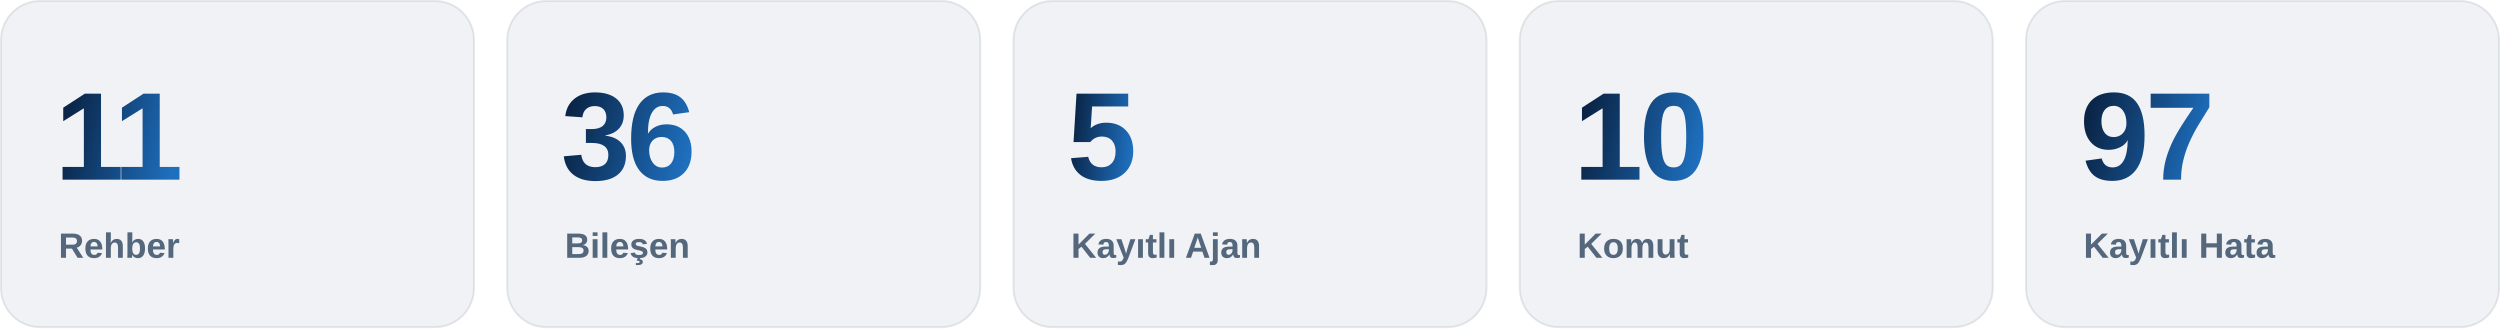
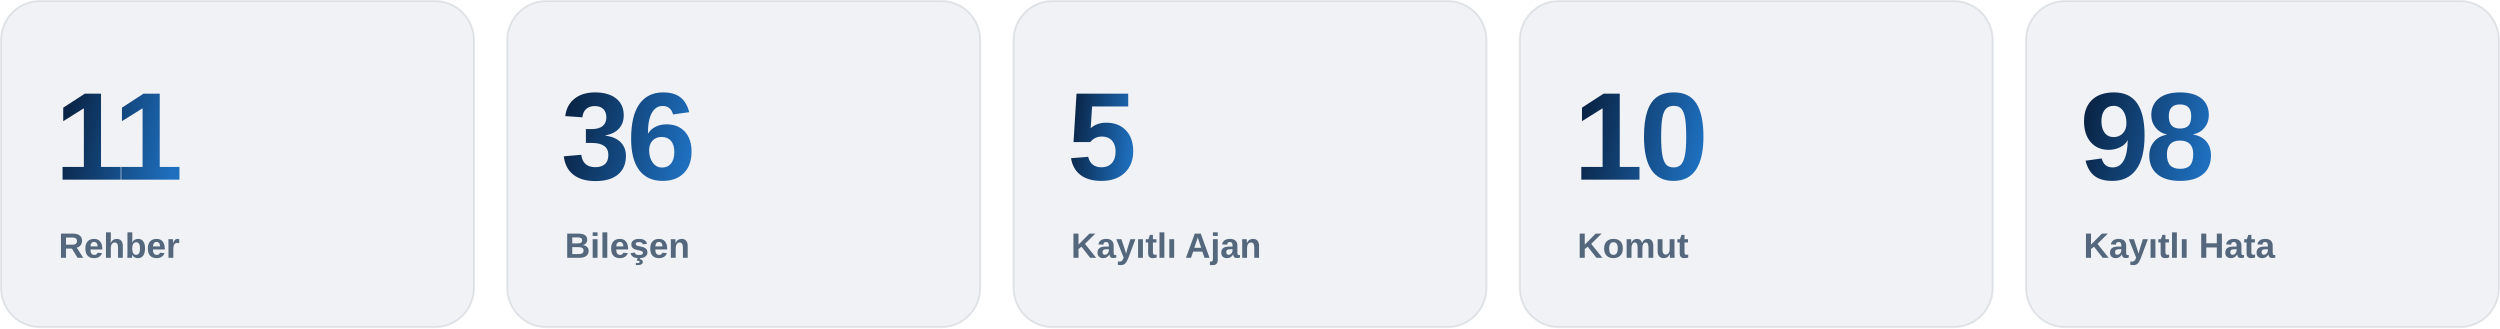
- <svg xmlns="http://www.w3.org/2000/svg" width="1280" height="168" viewBox="0 0 1280 168" role="img" aria-label="11 Rehber, 36 Bileşen, 5 Kayıtlı Ajan, 10 Komut, 97 Kayıtlı Hata">
+ <svg xmlns="http://www.w3.org/2000/svg" width="1280" height="168" viewBox="0 0 1280 168" role="img" aria-label="11 Rehber, 36 Bileşen, 5 Kayıtlı Ajan, 10 Komut, 98 Kayıtlı Hata">
  <defs>
    <linearGradient id="stat-ink" x1="0.008" y1="0.413" x2="0.992" y2="0.587">
      <stop offset="0%" stop-color="#0a2547" />
      <stop offset="100%" stop-color="#1e6fbe" />
    </linearGradient>
  </defs>
  <g transform="translate(0.0 0)">
    <rect x="0.5" y="0.5" width="242.2" height="167" rx="20" fill="#f7f9fb" />
    <rect x="0.5" y="0.5" width="242.2" height="167" rx="20" fill="rgb(16,32,52)" fill-opacity="0.028" stroke="rgb(16,32,52)" stroke-opacity="0.1" />
    <text x="28" y="92" font-family="-apple-system, BlinkMacSystemFont, 'Segoe UI', 'Helvetica Neue', Arial, sans-serif" font-size="64" font-weight="800" letter-spacing="-2" fill="url(#stat-ink)">11</text>
    <text x="30" y="132" font-family="-apple-system, BlinkMacSystemFont, 'Segoe UI', 'Helvetica Neue', Arial, sans-serif" font-size="18" font-weight="600" fill="#54677c">Rehber</text>
  </g>
  <g transform="translate(259.2 0)">
    <rect x="0.5" y="0.5" width="242.2" height="167" rx="20" fill="#f7f9fb" />
    <rect x="0.5" y="0.5" width="242.2" height="167" rx="20" fill="rgb(16,32,52)" fill-opacity="0.028" stroke="rgb(16,32,52)" stroke-opacity="0.1" />
    <text x="28" y="92" font-family="-apple-system, BlinkMacSystemFont, 'Segoe UI', 'Helvetica Neue', Arial, sans-serif" font-size="64" font-weight="800" letter-spacing="-2" fill="url(#stat-ink)">36</text>
    <text x="30" y="132" font-family="-apple-system, BlinkMacSystemFont, 'Segoe UI', 'Helvetica Neue', Arial, sans-serif" font-size="18" font-weight="600" fill="#54677c">Bileşen</text>
  </g>
  <g transform="translate(518.4 0)">
    <rect x="0.5" y="0.5" width="242.2" height="167" rx="20" fill="#f7f9fb" />
    <rect x="0.5" y="0.5" width="242.2" height="167" rx="20" fill="rgb(16,32,52)" fill-opacity="0.028" stroke="rgb(16,32,52)" stroke-opacity="0.1" />
    <text x="28" y="92" font-family="-apple-system, BlinkMacSystemFont, 'Segoe UI', 'Helvetica Neue', Arial, sans-serif" font-size="64" font-weight="800" letter-spacing="-2" fill="url(#stat-ink)">5</text>
    <text x="30" y="132" font-family="-apple-system, BlinkMacSystemFont, 'Segoe UI', 'Helvetica Neue', Arial, sans-serif" font-size="18" font-weight="600" fill="#54677c">Kayıtlı Ajan</text>
  </g>
  <g transform="translate(777.6 0)">
    <rect x="0.5" y="0.5" width="242.2" height="167" rx="20" fill="#f7f9fb" />
    <rect x="0.5" y="0.5" width="242.2" height="167" rx="20" fill="rgb(16,32,52)" fill-opacity="0.028" stroke="rgb(16,32,52)" stroke-opacity="0.1" />
    <text x="28" y="92" font-family="-apple-system, BlinkMacSystemFont, 'Segoe UI', 'Helvetica Neue', Arial, sans-serif" font-size="64" font-weight="800" letter-spacing="-2" fill="url(#stat-ink)">10</text>
    <text x="30" y="132" font-family="-apple-system, BlinkMacSystemFont, 'Segoe UI', 'Helvetica Neue', Arial, sans-serif" font-size="18" font-weight="600" fill="#54677c">Komut</text>
  </g>
  <g transform="translate(1036.8 0)">
    <rect x="0.5" y="0.5" width="242.2" height="167" rx="20" fill="#f7f9fb" />
    <rect x="0.5" y="0.5" width="242.2" height="167" rx="20" fill="rgb(16,32,52)" fill-opacity="0.028" stroke="rgb(16,32,52)" stroke-opacity="0.1" />
-     <text x="28" y="92" font-family="-apple-system, BlinkMacSystemFont, 'Segoe UI', 'Helvetica Neue', Arial, sans-serif" font-size="64" font-weight="800" letter-spacing="-2" fill="url(#stat-ink)">97</text>
+     <text x="28" y="92" font-family="-apple-system, BlinkMacSystemFont, 'Segoe UI', 'Helvetica Neue', Arial, sans-serif" font-size="64" font-weight="800" letter-spacing="-2" fill="url(#stat-ink)">98</text>
    <text x="30" y="132" font-family="-apple-system, BlinkMacSystemFont, 'Segoe UI', 'Helvetica Neue', Arial, sans-serif" font-size="18" font-weight="600" fill="#54677c">Kayıtlı Hata</text>
  </g>
</svg>
